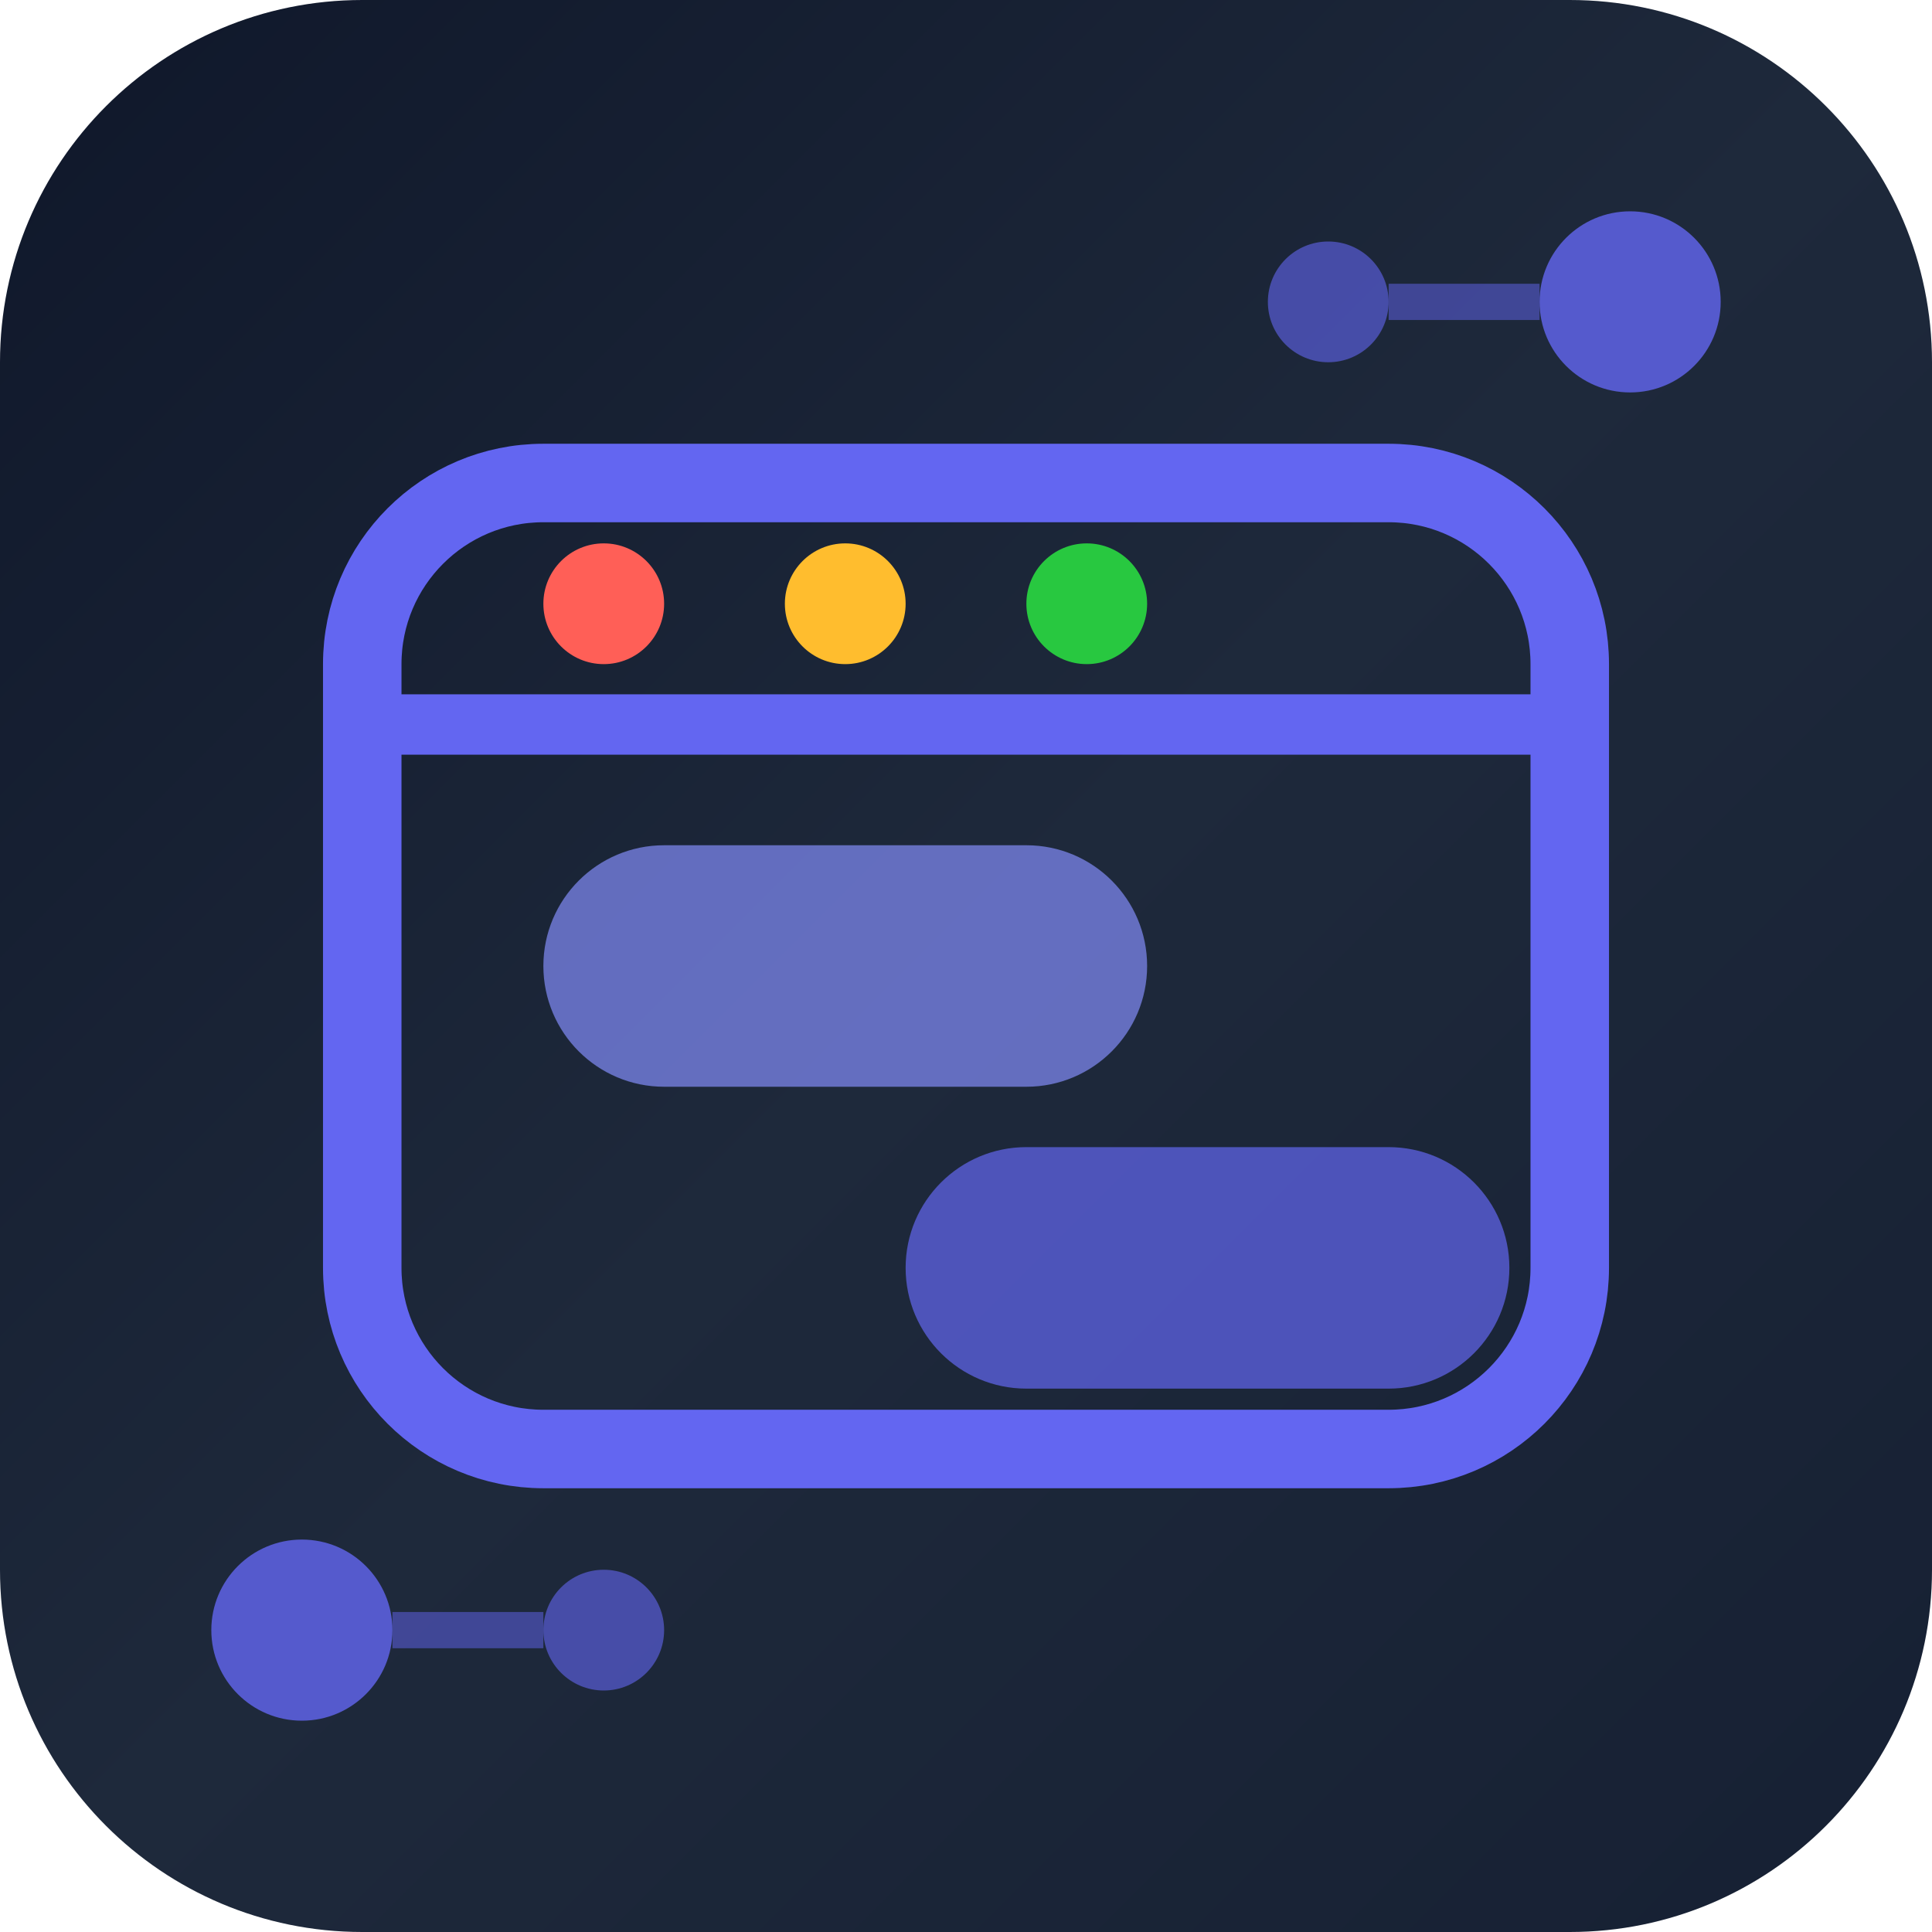
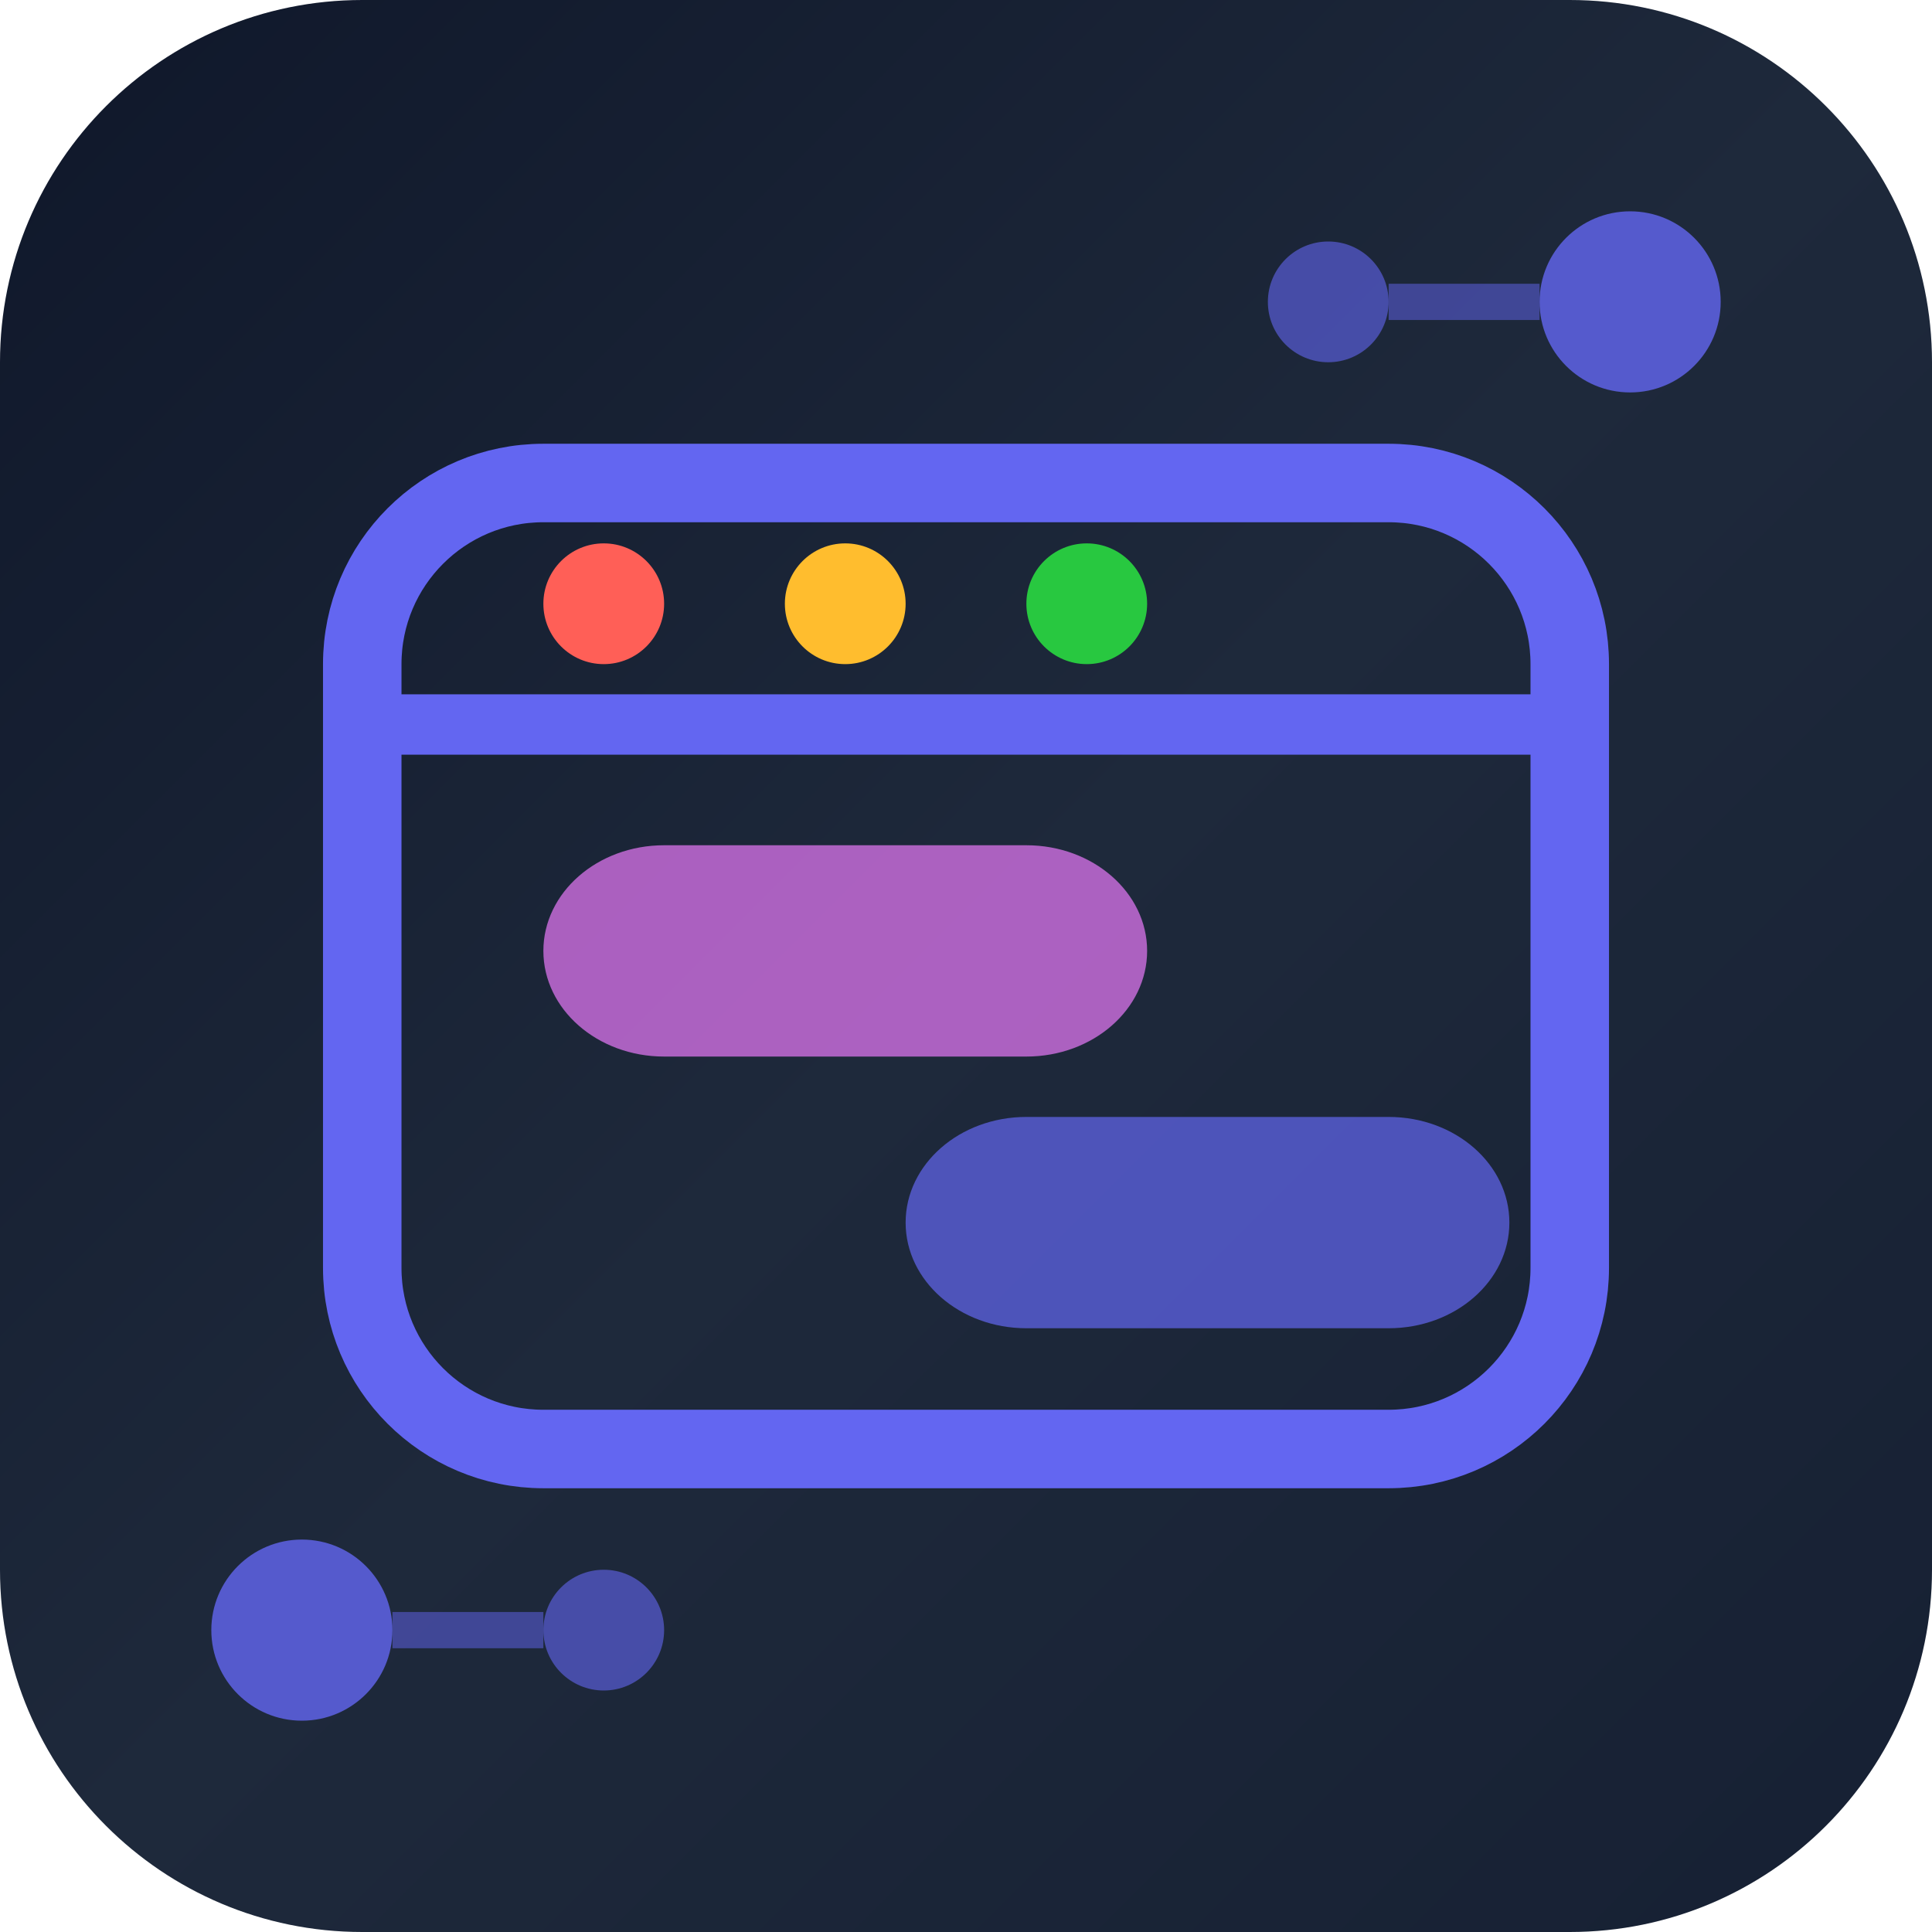
<svg xmlns="http://www.w3.org/2000/svg" viewBox="0 0 32 32">
  <defs>
    <linearGradient id="bg" x1="0" y1="0" x2="1" y2="1">
      <stop offset="0%" stop-color="#0f172a" />
      <stop offset="50%" stop-color="#1e293b" />
      <stop offset="100%" stop-color="#162033" />
    </linearGradient>
  </defs>
  <rect width="32" height="32" rx="6" fill="url(#bg)" />
  <circle cx="5" cy="27" r="1.5" fill="#6366f1" opacity="0.8" />
  <circle cx="10" cy="27" r="1" fill="#6366f1" opacity="0.6" />
  <line x1="6.5" y1="27" x2="9" y2="27" stroke="#6366f1" stroke-width="0.6" opacity="0.5" />
  <circle cx="27" cy="5" r="1.5" fill="#6366f1" opacity="0.8" />
  <circle cx="22" cy="5" r="1" fill="#6366f1" opacity="0.6" />
  <line x1="23" y1="5" x2="25.5" y2="5" stroke="#6366f1" stroke-width="0.6" opacity="0.5" />
  <rect x="6" y="8" width="20" height="16" rx="3" fill="none" stroke="#6366f1" stroke-width="1.3" />
  <line x1="6" y1="12" x2="26" y2="12" stroke="#6366f1" stroke-width="1" />
  <circle cx="10" cy="10" r="1" fill="#ff5f57" />
  <circle cx="14" cy="10" r="1" fill="#ffbd2e" />
  <circle cx="18" cy="10" r="1" fill="#28c840" />
-   <rect x="9" y="14" width="10" height="4" rx="2" fill="#818cf8" opacity="0.7" />
-   <rect x="15" y="19" width="10" height="4" rx="2" fill="#6366f1" opacity="0.7" />
+   <rect x="9" y="14" width="10" height="3.5" rx="2" fill="#e879f9" opacity="0.7" />
+   <rect x="15" y="18.5" width="10" height="3.5" rx="2" fill="#6366f1" opacity="0.7" />
</svg>
